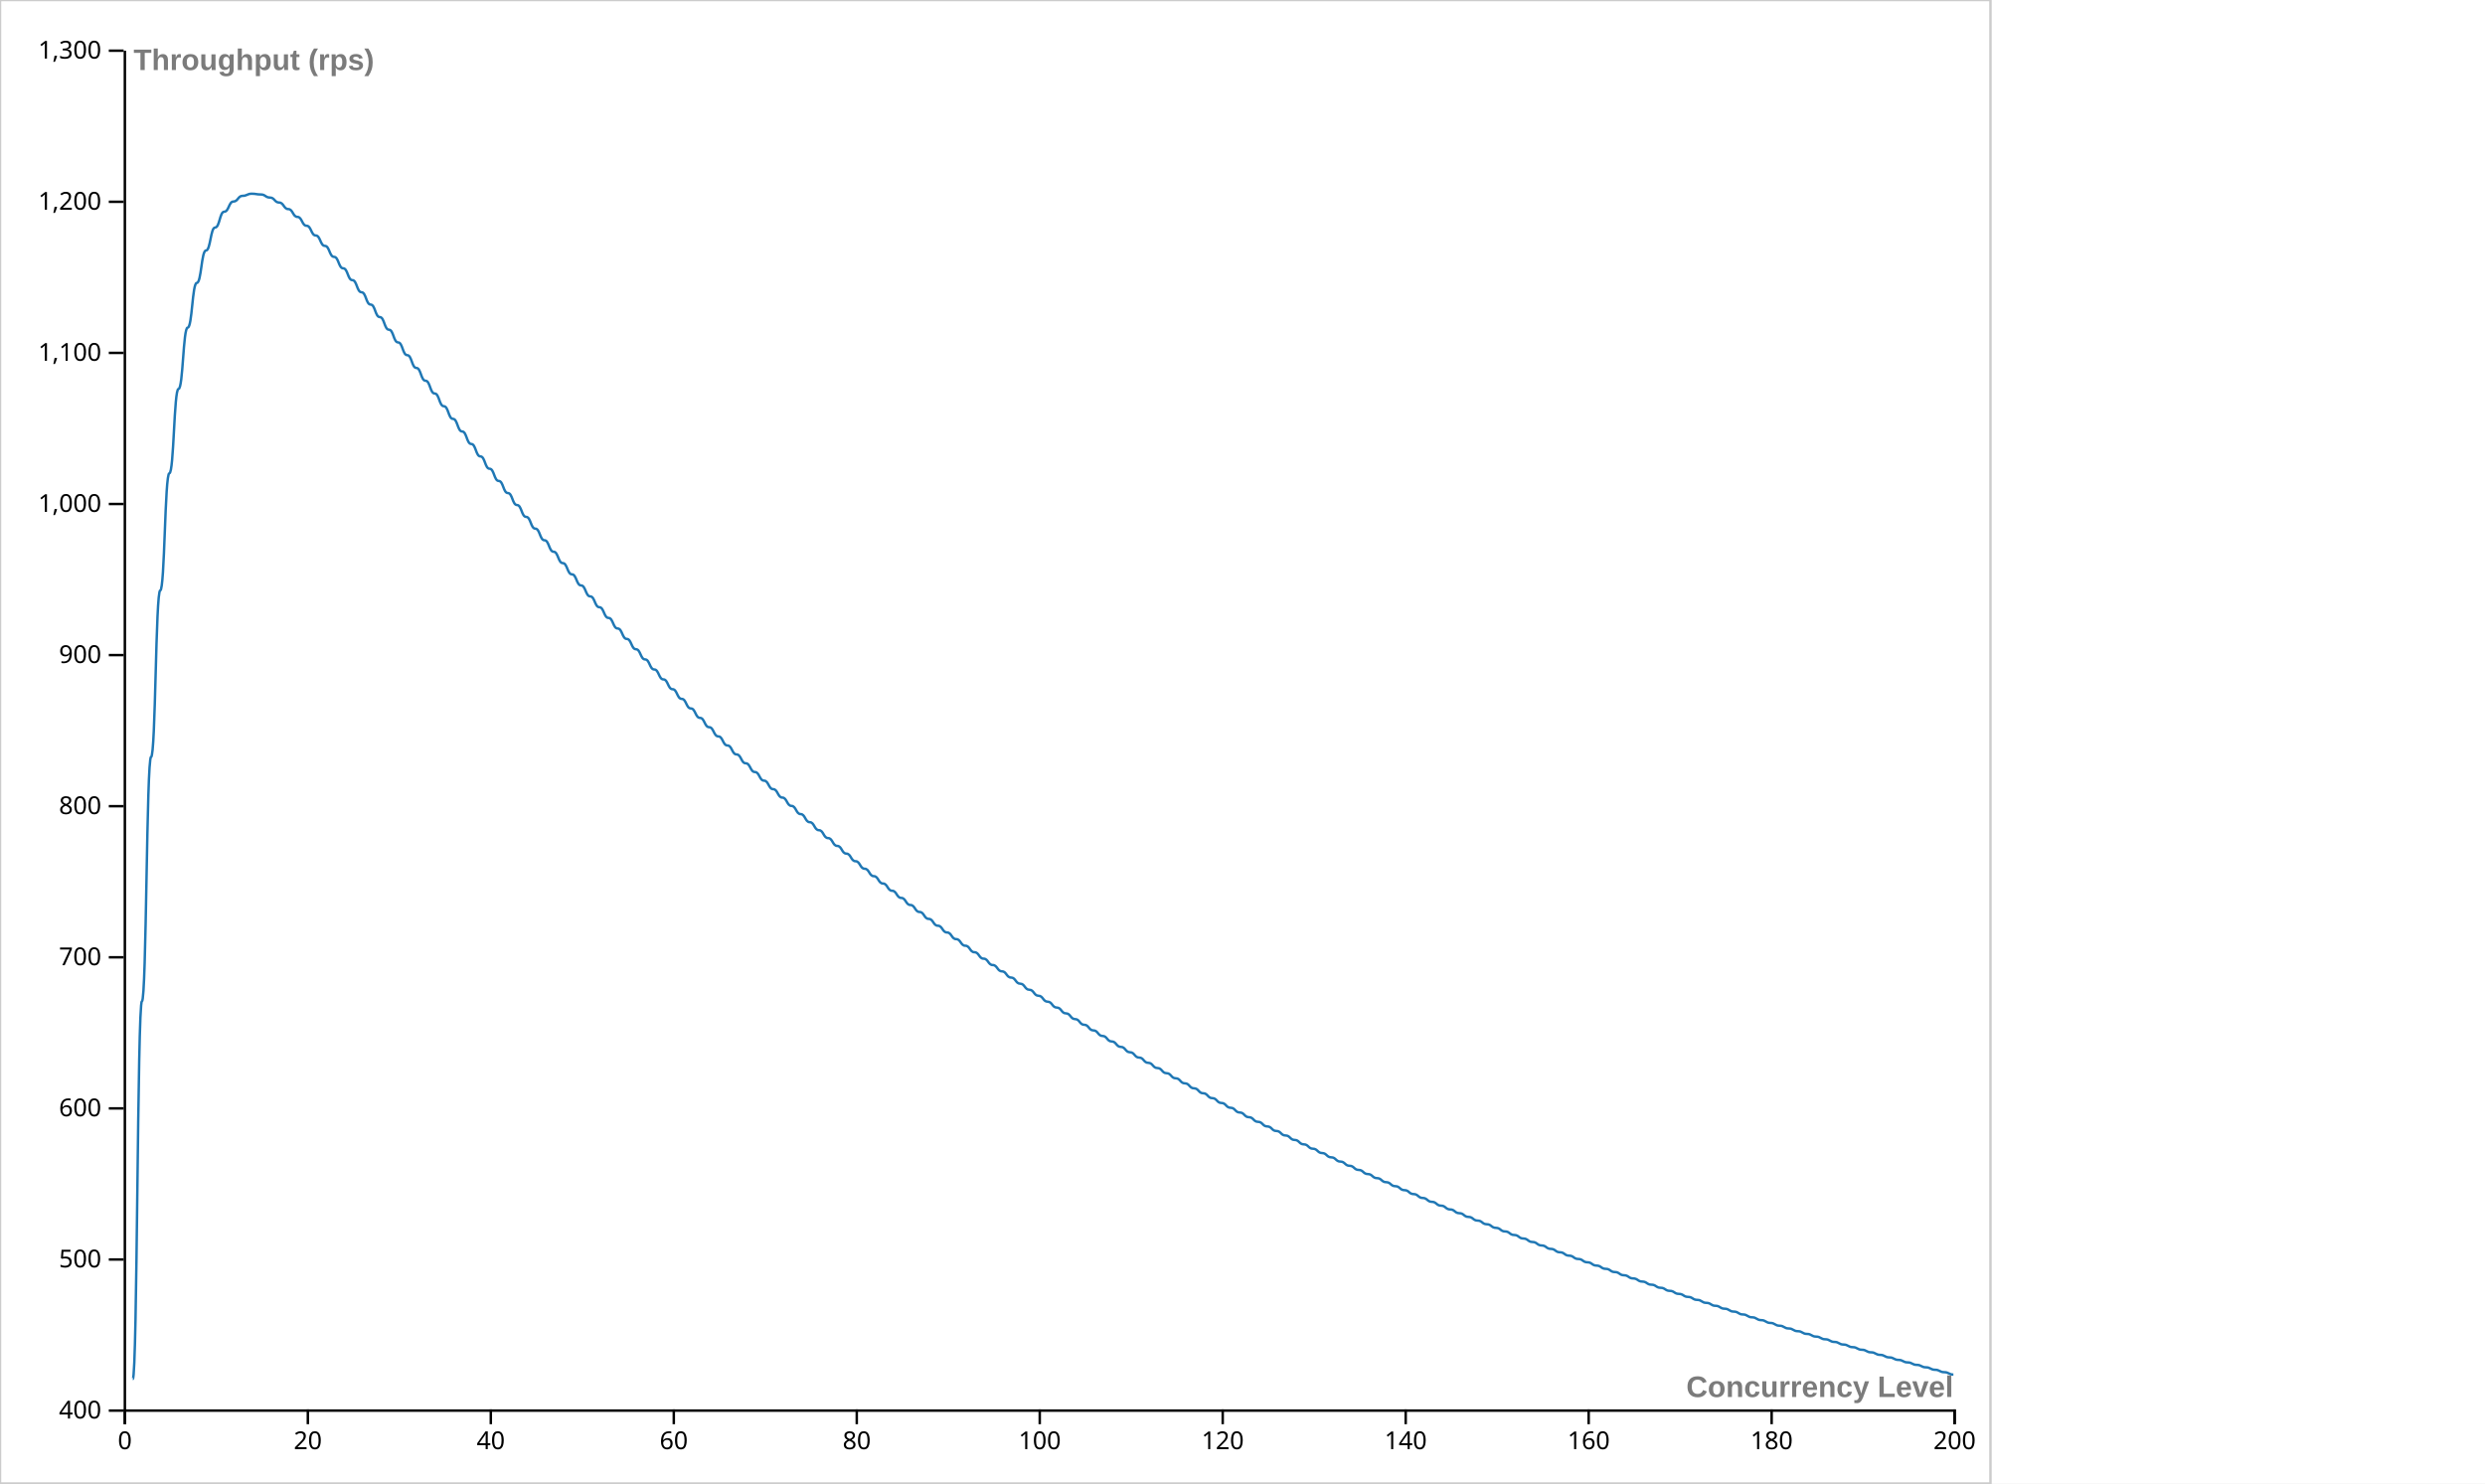
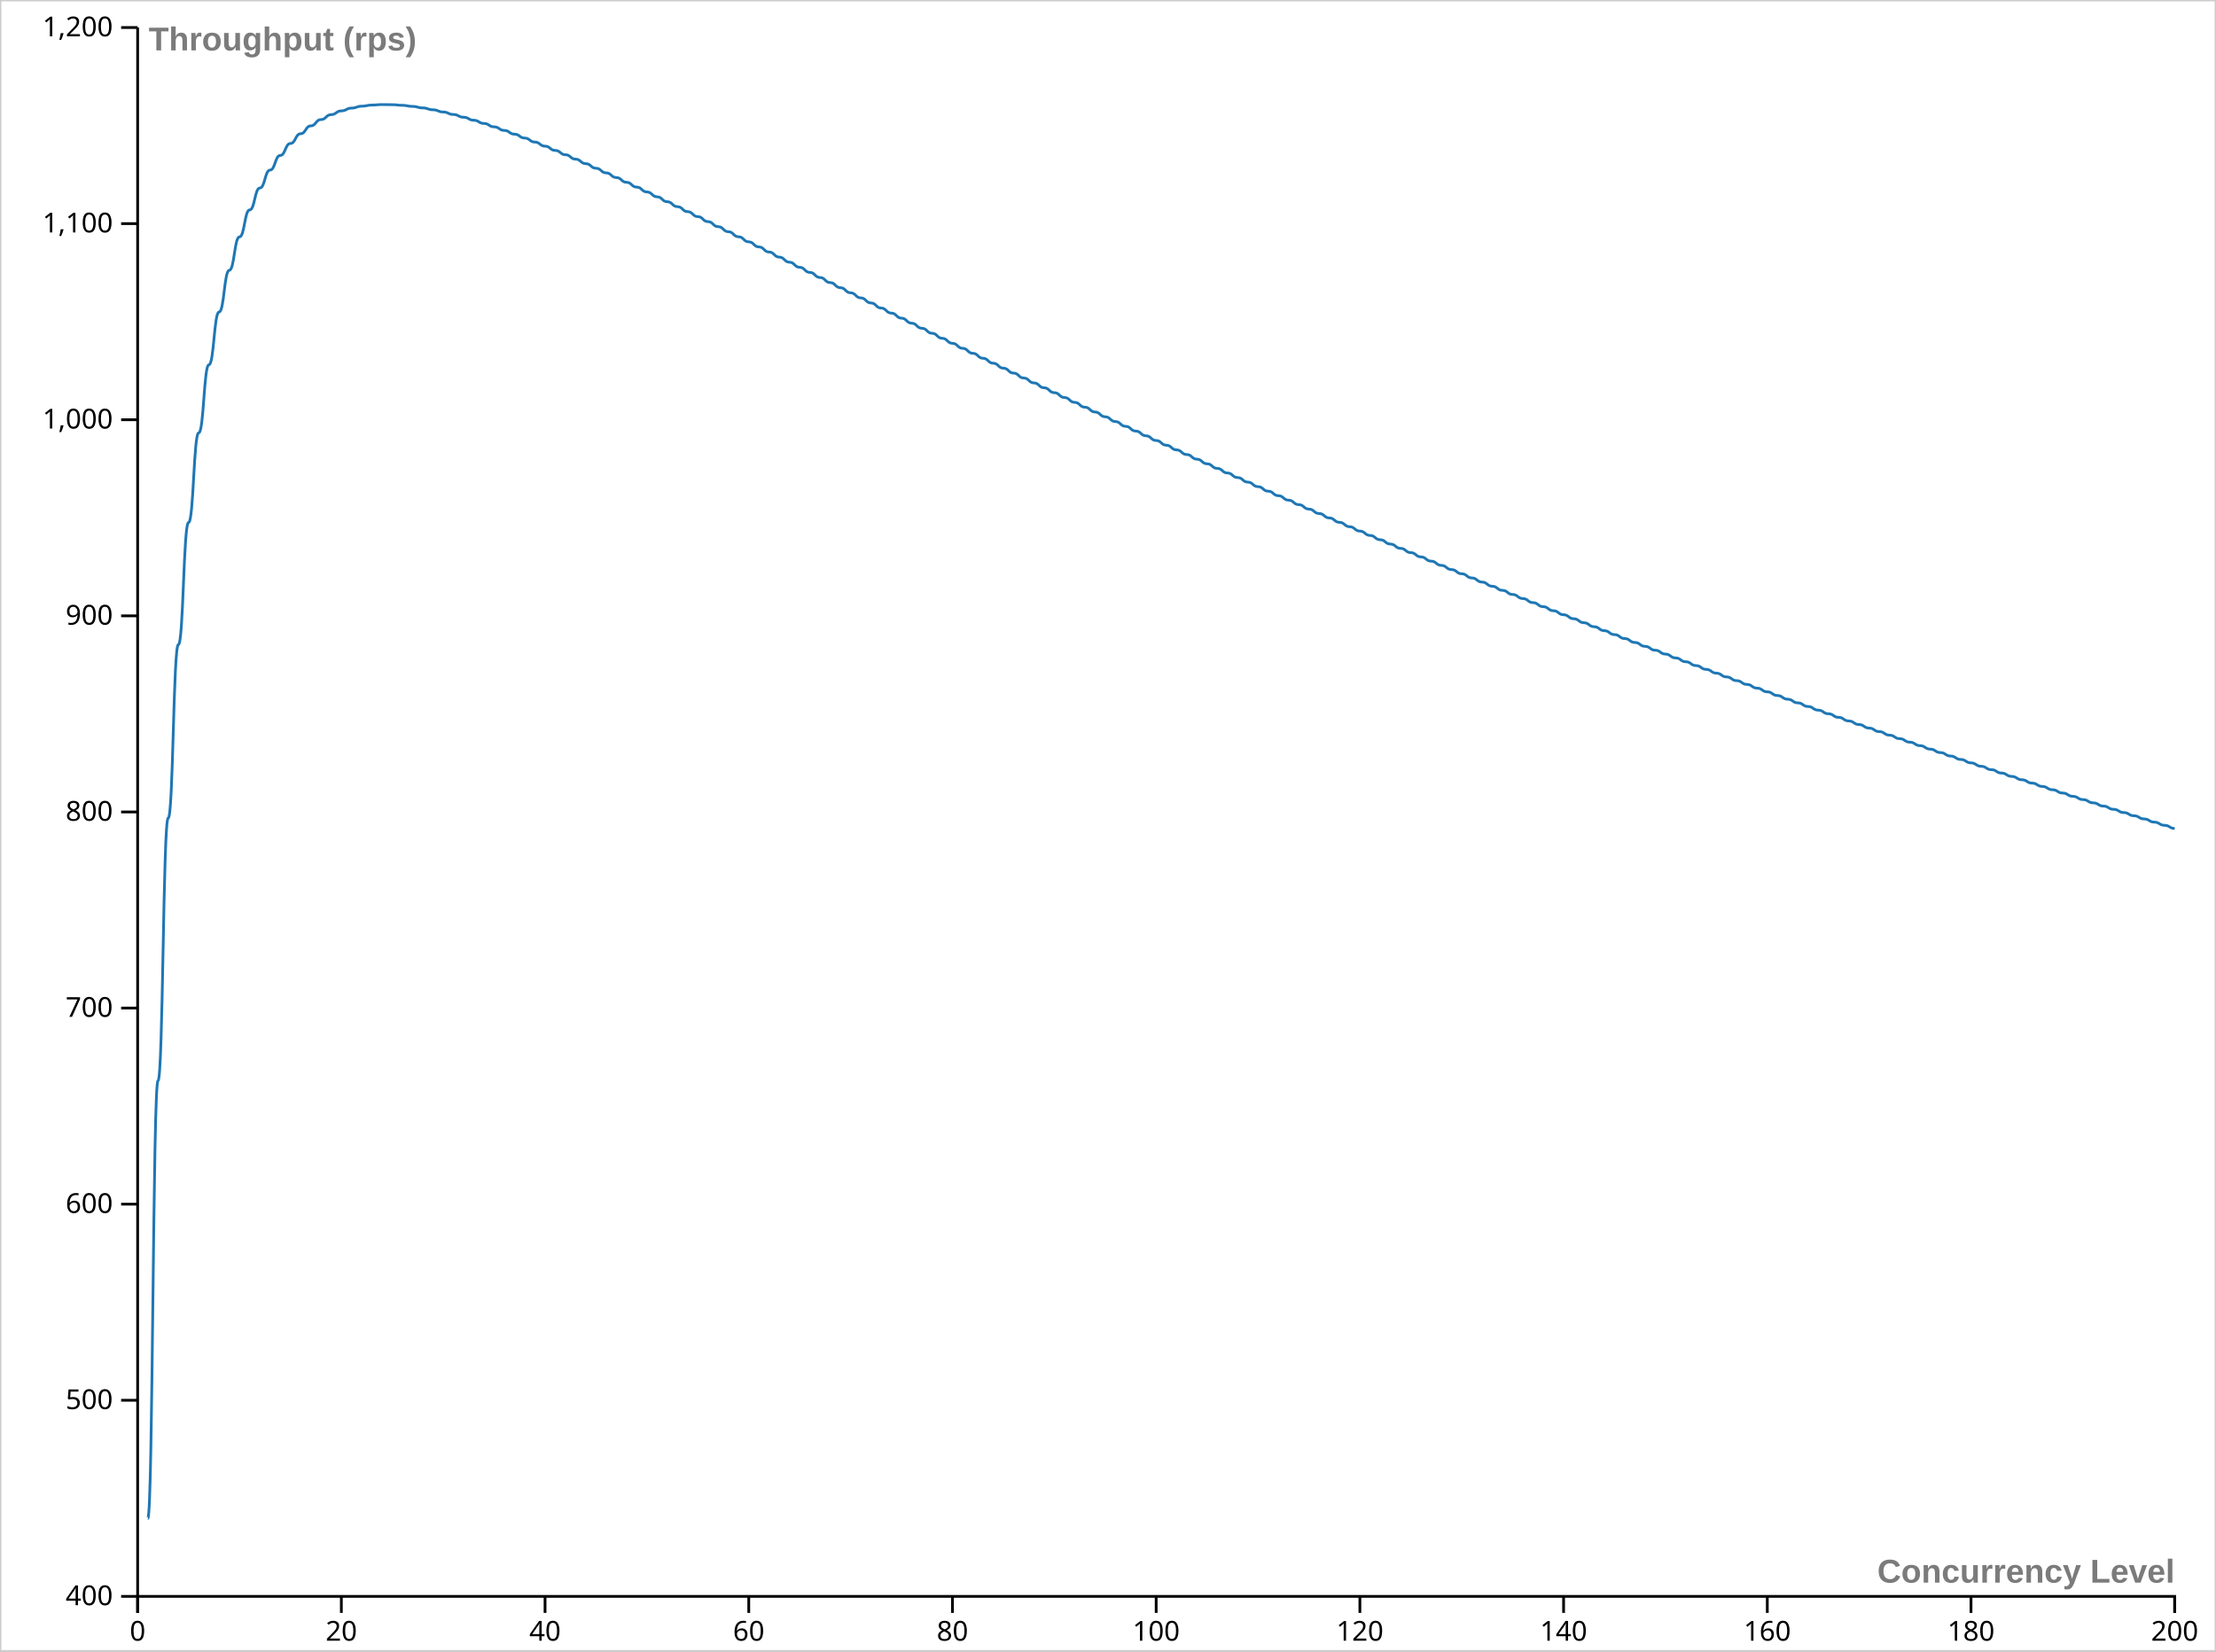
- <svg xmlns="http://www.w3.org/2000/svg" width="1005" height="600">
-   <rect width="1005" height="600" x="0" y="0" fill="#FFFFFF" id="backgorund" />
+ <svg xmlns="http://www.w3.org/2000/svg" width="805" height="600">
+   <rect width="805" height="600" x="0" y="0" fill="#FFFFFF" id="backgorund" />
  <g id="viz">
    <clipPath id="serieClipPath">
-       <rect x="-50" y="-20" width="805" height="600" />
+       <rect x="-50" y="-10" width="805" height="600" />
    </clipPath>
    <g transform="translate(0,0)">
-       <g transform="translate(50,20)" clip-path="url(#serieClipPath)">
+       <g transform="translate(50,10)" clip-path="url(#serieClipPath)">
        <g id="axis">
-           <g transform="translate(0,550)" fill="none" font-size="10" font-family="sans-serif" text-anchor="middle">
-             <path class="domain" stroke="currentColor" d="M0.5,6V0.5H740.5V6" />
-             <g class="tick" opacity="1" transform="translate(0.5,0)">
+           <g transform="translate(0,570)" fill="none" font-size="10" font-family="sans-serif" text-anchor="middle">
+             <path class="domain" stroke="currentColor" d="M0,6V0H740V6" />
+             <g class="tick" opacity="1" transform="translate(0,0)">
              <line stroke="currentColor" y2="6" />
              <text fill="currentColor" y="9" dy="0.71em">0</text>
            </g>
-             <g class="tick" opacity="1" transform="translate(74.5,0)">
+             <g class="tick" opacity="1" transform="translate(74,0)">
              <line stroke="currentColor" y2="6" />
              <text fill="currentColor" y="9" dy="0.71em">20</text>
            </g>
-             <g class="tick" opacity="1" transform="translate(148.5,0)">
+             <g class="tick" opacity="1" transform="translate(148,0)">
              <line stroke="currentColor" y2="6" />
              <text fill="currentColor" y="9" dy="0.71em">40</text>
            </g>
-             <g class="tick" opacity="1" transform="translate(222.5,0)">
+             <g class="tick" opacity="1" transform="translate(222,0)">
              <line stroke="currentColor" y2="6" />
              <text fill="currentColor" y="9" dy="0.71em">60</text>
            </g>
-             <g class="tick" opacity="1" transform="translate(296.5,0)">
+             <g class="tick" opacity="1" transform="translate(296,0)">
              <line stroke="currentColor" y2="6" />
              <text fill="currentColor" y="9" dy="0.71em">80</text>
            </g>
-             <g class="tick" opacity="1" transform="translate(370.5,0)">
+             <g class="tick" opacity="1" transform="translate(370,0)">
              <line stroke="currentColor" y2="6" />
              <text fill="currentColor" y="9" dy="0.71em">100</text>
            </g>
-             <g class="tick" opacity="1" transform="translate(444.5,0)">
+             <g class="tick" opacity="1" transform="translate(444,0)">
              <line stroke="currentColor" y2="6" />
              <text fill="currentColor" y="9" dy="0.71em">120</text>
            </g>
-             <g class="tick" opacity="1" transform="translate(518.5,0)">
+             <g class="tick" opacity="1" transform="translate(518,0)">
              <line stroke="currentColor" y2="6" />
              <text fill="currentColor" y="9" dy="0.71em">140</text>
            </g>
-             <g class="tick" opacity="1" transform="translate(592.5,0)">
+             <g class="tick" opacity="1" transform="translate(592,0)">
              <line stroke="currentColor" y2="6" />
              <text fill="currentColor" y="9" dy="0.71em">160</text>
            </g>
-             <g class="tick" opacity="1" transform="translate(666.5,0)">
+             <g class="tick" opacity="1" transform="translate(666,0)">
              <line stroke="currentColor" y2="6" />
              <text fill="currentColor" y="9" dy="0.71em">180</text>
            </g>
-             <g class="tick" opacity="1" transform="translate(740.5,0)">
+             <g class="tick" opacity="1" transform="translate(740,0)">
              <line stroke="currentColor" y2="6" />
              <text fill="currentColor" y="9" dy="0.71em">200</text>
            </g>
            <text x="740" dy="-5" text-anchor="end" style="font-family: Arial, sans-serif; font-size: 12px; fill: rgb(123, 123, 123); font-weight: bold;">Concurrency Level</text>
          </g>
          <g transform="translate(0,0)" fill="none" font-size="10" font-family="sans-serif" text-anchor="end">
-             <path class="domain" stroke="currentColor" d="M0.5,550.5V0.5" />
-             <g class="tick" opacity="1" transform="translate(0,550.5)">
+             <path class="domain" stroke="currentColor" d="M0,570V0" />
+             <g class="tick" opacity="1" transform="translate(0,570)">
              <line stroke="currentColor" x2="-6" />
              <text fill="currentColor" x="-9" dy="0.32em">400</text>
            </g>
-             <g class="tick" opacity="1" transform="translate(0,489.3889)">
+             <g class="tick" opacity="1" transform="translate(0,498.75)">
              <line stroke="currentColor" x2="-6" />
              <text fill="currentColor" x="-9" dy="0.32em">500</text>
            </g>
-             <g class="tick" opacity="1" transform="translate(0,428.2778)">
+             <g class="tick" opacity="1" transform="translate(0,427.5)">
              <line stroke="currentColor" x2="-6" />
              <text fill="currentColor" x="-9" dy="0.32em">600</text>
            </g>
-             <g class="tick" opacity="1" transform="translate(0,367.1667)">
+             <g class="tick" opacity="1" transform="translate(0,356.25)">
              <line stroke="currentColor" x2="-6" />
              <text fill="currentColor" x="-9" dy="0.32em">700</text>
            </g>
-             <g class="tick" opacity="1" transform="translate(0,306.0556)">
+             <g class="tick" opacity="1" transform="translate(0,285)">
              <line stroke="currentColor" x2="-6" />
              <text fill="currentColor" x="-9" dy="0.32em">800</text>
            </g>
-             <g class="tick" opacity="1" transform="translate(0,244.9444)">
+             <g class="tick" opacity="1" transform="translate(0,213.75)">
              <line stroke="currentColor" x2="-6" />
              <text fill="currentColor" x="-9" dy="0.32em">900</text>
            </g>
-             <g class="tick" opacity="1" transform="translate(0,183.8333)">
+             <g class="tick" opacity="1" transform="translate(0,142.5)">
              <line stroke="currentColor" x2="-6" />
              <text fill="currentColor" x="-9" dy="0.32em">1,000</text>
            </g>
-             <g class="tick" opacity="1" transform="translate(0,122.7222)">
+             <g class="tick" opacity="1" transform="translate(0,71.25)">
              <line stroke="currentColor" x2="-6" />
              <text fill="currentColor" x="-9" dy="0.32em">1,100</text>
            </g>
-             <g class="tick" opacity="1" transform="translate(0,61.61111)">
+             <g class="tick" opacity="1" transform="translate(0,0)">
              <line stroke="currentColor" x2="-6" />
              <text fill="currentColor" x="-9" dy="0.32em">1,200</text>
-             </g>
-             <g class="tick" opacity="1" transform="translate(0,0.5)">
-               <line stroke="currentColor" x2="-6" />
-               <text fill="currentColor" x="-9" dy="0.32em">1,300</text>
            </g>
            <text x="4" text-anchor="start" dominant-baseline="hanging" style="font-family: Arial, sans-serif; font-size: 12px; fill: rgb(123, 123, 123); font-weight: bold;">Throughput (rps)</text>
          </g>
        </g>
        <g id="viz">
          <g>
-             <path d="M3.7,537.712C5.55,537.712,5.55,384.944,7.4,384.944C9.25,384.944,9.25,286.141,11.1,286.141C12.95,286.141,12.95,218.826,14.8,218.826C16.65,218.826,16.65,171.406,18.5,171.406C20.35,171.406,20.35,137.3,22.2,137.3C24.05,137.3,24.05,112.498,25.9,112.498C27.75,112.498,27.75,94.417,29.6,94.417C31.45,94.417,31.45,81.325,33.3,81.325C35.15,81.325,35.15,72.014,37,72.014C38.85,72.014,38.85,65.621,40.7,65.621C42.55,65.621,42.55,61.51,44.4,61.51C46.25,61.51,46.25,59.207,48.1,59.207C49.95,59.207,49.95,58.349,51.8,58.349C53.65,58.349,53.65,58.654,55.5,58.654C57.35,58.654,57.35,59.904,59.2,59.904C61.05,59.904,61.05,61.922,62.9,61.922C64.75,61.922,64.75,64.568,66.6,64.568C68.45,64.568,68.45,67.729,70.3,67.729C72.15,67.729,72.15,71.311,74,71.311C75.85,71.311,75.85,75.24,77.7,75.24C79.55,75.24,79.55,79.45,81.4,79.45C83.25,79.45,83.25,83.891,85.1,83.891C86.95,83.891,86.95,88.518,88.8,88.518C90.65,88.518,90.65,93.294,92.5,93.294C94.35,93.294,94.35,98.189,96.2,98.189C98.05,98.189,98.05,103.175,99.9,103.175C101.75,103.175,101.75,108.232,103.6,108.232C105.45,108.232,105.45,113.339,107.3,113.339C109.15,113.339,109.15,118.481,111,118.481C112.85,118.481,112.85,123.643,114.7,123.643C116.55,123.643,116.55,128.815,118.4,128.815C120.25,128.815,120.25,133.986,122.1,133.986C123.95,133.986,123.95,139.147,125.8,139.147C127.65,139.147,127.65,144.292,129.5,144.292C131.35,144.292,131.35,149.413,133.2,149.413C135.05,149.413,135.05,154.506,136.9,154.506C138.75,154.506,138.75,159.566,140.6,159.566C142.45,159.566,142.45,164.589,144.3,164.589C146.15,164.589,146.15,169.572,148,169.572C149.85,169.572,149.85,174.512,151.7,174.512C153.55,174.512,153.55,179.407,155.4,179.407C157.25,179.407,157.25,184.254,159.1,184.254C160.95,184.254,160.95,189.053,162.8,189.053C164.65,189.053,164.65,193.802,166.5,193.802C168.35,193.802,168.35,198.499,170.2,198.499C172.05,198.499,172.05,203.145,173.9,203.145C175.75,203.145,175.75,207.739,177.6,207.739C179.45,207.739,179.45,212.279,181.3,212.279C183.15,212.279,183.15,216.767,185,216.767C186.85,216.767,186.85,221.201,188.7,221.201C190.55,221.201,190.55,225.583,192.4,225.583C194.25,225.583,194.25,229.91,196.1,229.91C197.95,229.91,197.95,234.185,199.8,234.185C201.65,234.185,201.65,238.408,203.5,238.408C205.35,238.408,205.35,242.578,207.2,242.578C209.05,242.578,209.05,246.695,210.9,246.695C212.75,246.695,212.75,250.762,214.6,250.762C216.45,250.762,216.45,254.777,218.3,254.777C220.15,254.777,220.15,258.741,222,258.741C223.85,258.741,223.85,262.655,225.7,262.655C227.55,262.655,227.55,266.52,229.4,266.52C231.25,266.52,231.25,270.336,233.1,270.336C234.95,270.336,234.95,274.103,236.8,274.103C238.65,274.103,238.65,277.822,240.5,277.822C242.35,277.822,242.35,281.495,244.2,281.495C246.05,281.495,246.05,285.12,247.9,285.12C249.75,285.12,249.75,288.7,251.6,288.7C253.45,288.7,253.45,292.235,255.3,292.235C257.15,292.235,257.15,295.725,259,295.725C260.85,295.725,260.85,299.171,262.7,299.171C264.55,299.171,264.55,302.574,266.4,302.574C268.25,302.574,268.25,305.934,270.1,305.934C271.95,305.934,271.95,309.252,273.8,309.252C275.65,309.252,275.65,312.528,277.5,312.528C279.35,312.528,279.35,315.764,281.2,315.764C283.05,315.764,283.05,318.96,284.9,318.96C286.75,318.96,286.75,322.116,288.6,322.116C290.45,322.116,290.45,325.233,292.3,325.233C294.15,325.233,294.15,328.312,296,328.312C297.85,328.312,297.85,331.353,299.7,331.353C301.55,331.353,301.55,334.357,303.4,334.357C305.25,334.357,305.25,337.325,307.1,337.325C308.95,337.325,308.95,340.257,310.8,340.257C312.65,340.257,312.65,343.153,314.5,343.153C316.35,343.153,316.35,346.015,318.2,346.015C320.05,346.015,320.05,348.842,321.9,348.842C323.75,348.842,323.75,351.636,325.6,351.636C327.45,351.636,327.45,354.396,329.3,354.396C331.15,354.396,331.15,357.124,333,357.124C334.85,357.124,334.85,359.82,336.7,359.82C338.55,359.82,338.55,362.485,340.4,362.485C342.25,362.485,342.25,365.118,344.1,365.118C345.95,365.118,345.95,367.72,347.8,367.72C349.65,367.72,349.65,370.293,351.5,370.293C353.35,370.293,353.35,372.836,355.2,372.836C357.05,372.836,357.05,375.35,358.9,375.35C360.75,375.35,360.75,377.835,362.6,377.835C364.45,377.835,364.45,380.292,366.3,380.292C368.15,380.292,368.15,382.721,370,382.721C371.85,382.721,371.85,385.122,373.7,385.122C375.55,385.122,375.55,387.497,377.4,387.497C379.25,387.497,379.25,389.846,381.1,389.846C382.95,389.846,382.95,392.168,384.8,392.168C386.65,392.168,386.65,394.464,388.5,394.464C390.35,394.464,390.35,396.736,392.2,396.736C394.05,396.736,394.05,398.982,395.9,398.982C397.75,398.982,397.75,401.204,399.6,401.204C401.45,401.204,401.45,403.402,403.3,403.402C405.15,403.402,405.15,405.576,407,405.576C408.85,405.576,408.85,407.727,410.7,407.727C412.55,407.727,412.55,409.854,414.4,409.854C416.25,409.854,416.25,411.959,418.1,411.959C419.95,411.959,419.95,414.042,421.8,414.042C423.65,414.042,423.65,416.103,425.5,416.103C427.35,416.103,427.35,418.142,429.2,418.142C431.05,418.142,431.05,420.159,432.9,420.159C434.75,420.159,434.75,422.156,436.6,422.156C438.45,422.156,438.45,424.132,440.3,424.132C442.15,424.132,442.15,426.088,444,426.088C445.85,426.088,445.85,428.023,447.7,428.023C449.55,428.023,449.55,429.939,451.4,429.939C453.25,429.939,453.25,431.835,455.1,431.835C456.95,431.835,456.95,433.712,458.8,433.712C460.65,433.712,460.65,435.57,462.5,435.57C464.35,435.57,464.35,437.409,466.2,437.409C468.05,437.409,468.05,439.23,469.9,439.23C471.75,439.23,471.75,441.033,473.6,441.033C475.45,441.033,475.45,442.818,477.3,442.818C479.15,442.818,479.15,444.586,481,444.586C482.85,444.586,482.85,446.336,484.7,446.336C486.55,446.336,486.55,448.069,488.4,448.069C490.25,448.069,490.25,449.785,492.1,449.785C493.95,449.785,493.95,451.484,495.8,451.484C497.65,451.484,497.65,453.167,499.5,453.167C501.35,453.167,501.35,454.834,503.2,454.834C505.05,454.834,505.05,456.485,506.9,456.485C508.75,456.485,508.75,458.12,510.6,458.12C512.45,458.12,512.45,459.74,514.3,459.74C516.15,459.74,516.15,461.345,518,461.345C519.85,461.345,519.85,462.934,521.7,462.934C523.55,462.934,523.55,464.508,525.4,464.508C527.25,464.508,527.25,466.068,529.1,466.068C530.95,466.068,530.95,467.614,532.8,467.614C534.65,467.614,534.65,469.145,536.5,469.145C538.35,469.145,538.35,470.662,540.2,470.662C542.05,470.662,542.05,472.165,543.9,472.165C545.75,472.165,545.75,473.655,547.6,473.655C549.45,473.655,549.45,475.13,551.3,475.13C553.15,475.13,553.15,476.593,555,476.593C556.85,476.593,556.85,478.042,558.7,478.042C560.55,478.042,560.55,479.479,562.4,479.479C564.25,479.479,564.25,480.903,566.1,480.903C567.95,480.903,567.95,482.313,569.8,482.313C571.65,482.313,571.65,483.712,573.5,483.712C575.35,483.712,575.35,485.098,577.2,485.098C579.05,485.098,579.05,486.472,580.9,486.472C582.75,486.472,582.75,487.834,584.6,487.834C586.45,487.834,586.45,489.184,588.3,489.184C590.15,489.184,590.15,490.523,592,490.523C593.85,490.523,593.85,491.85,595.7,491.85C597.55,491.85,597.55,493.165,599.4,493.165C601.25,493.165,601.25,494.469,603.1,494.469C604.95,494.469,604.95,495.762,606.8,495.762C608.65,495.762,608.65,497.044,610.5,497.044C612.35,497.044,612.35,498.316,614.2,498.316C616.05,498.316,616.05,499.576,617.9,499.576C619.75,499.576,619.75,500.826,621.6,500.826C623.45,500.826,623.45,502.066,625.3,502.066C627.15,502.066,627.15,503.295,629,503.295C630.85,503.295,630.85,504.514,632.7,504.514C634.55,504.514,634.55,505.723,636.4,505.723C638.25,505.723,638.25,506.922,640.1,506.922C641.95,506.922,641.95,508.111,643.8,508.111C645.65,508.111,645.65,509.29,647.5,509.29C649.35,509.29,649.35,510.46,651.2,510.46C653.05,510.46,653.05,511.621,654.9,511.621C656.75,511.621,656.75,512.772,658.6,512.772C660.45,512.772,660.45,513.914,662.3,513.914C664.15,513.914,664.15,515.046,666,515.046C667.85,515.046,667.85,516.17,669.7,516.17C671.55,516.17,671.55,517.284,673.4,517.284C675.25,517.284,675.25,518.39,677.1,518.39C678.95,518.39,678.95,519.488,680.8,519.488C682.65,519.488,682.65,520.576,684.5,520.576C686.35,520.576,686.35,521.656,688.2,521.656C690.05,521.656,690.05,522.728,691.9,522.728C693.75,522.728,693.75,523.791,695.6,523.791C697.45,523.791,697.45,524.846,699.3,524.846C701.15,524.846,701.15,525.893,703,525.893C704.85,525.893,704.85,526.932,706.7,526.932C708.55,526.932,708.55,527.963,710.4,527.963C712.25,527.963,712.25,528.986,714.1,528.986C715.95,528.986,715.95,530.001,717.8,530.001C719.65,530.001,719.65,531.009,721.5,531.009C723.35,531.009,723.35,532.009,725.2,532.009C727.05,532.009,727.05,533.001,728.9,533.001C730.75,533.001,730.75,533.987,732.6,533.987C734.45,533.987,734.45,534.964,736.3,534.964C738.15,534.964,738.15,535.935,740,535.935" stroke="#1f77b4" fill="none" />
-             <text font-family="sans-serif" font-size="10" class="labels" x="51.8" y="58.349" dx="0" dy="-4" text-anchor="middle" />
+             <path d="M3.7,541.649C5.55,541.649,5.55,382.627,7.4,382.627C9.25,382.627,9.25,287.236,11.1,287.236C12.95,287.236,12.95,224.199,14.8,224.199C16.65,224.199,16.65,179.844,18.5,179.844C20.35,179.844,20.35,147.249,22.2,147.249C24.05,147.249,24.05,122.532,25.9,122.532C27.75,122.532,27.75,103.346,29.6,103.346C31.45,103.346,31.45,88.193,33.3,88.193C35.15,88.193,35.15,76.067,37,76.067C38.85,76.067,38.85,66.269,40.7,66.269C42.55,66.269,42.55,58.301,44.4,58.301C46.25,58.301,46.25,51.795,48.1,51.795C49.95,51.795,49.95,46.474,51.8,46.474C53.65,46.474,53.65,42.128,55.5,42.128C57.35,42.128,57.35,38.59,59.2,38.59C61.05,38.59,61.05,35.732,62.9,35.732C64.75,35.732,64.75,33.448,66.6,33.448C68.45,33.448,68.45,31.655,70.3,31.655C72.15,31.655,72.15,30.283,74,30.283C75.85,30.283,75.85,29.275,77.7,29.275C79.55,29.275,79.55,28.583,81.4,28.583C83.25,28.583,83.25,28.168,85.1,28.168C86.95,28.168,86.95,27.995,88.8,27.995C90.65,27.995,90.65,28.036,92.5,28.036C94.35,28.036,94.35,28.265,96.2,28.265C98.05,28.265,98.05,28.663,99.9,28.663C101.75,28.663,101.75,29.21,103.6,29.21C105.45,29.21,105.45,29.889,107.3,29.889C109.15,29.889,109.15,30.688,111,30.688C112.85,30.688,112.85,31.594,114.7,31.594C116.55,31.594,116.55,32.596,118.4,32.596C120.25,32.596,120.25,33.685,122.1,33.685C123.95,33.685,123.95,34.851,125.8,34.851C127.65,34.851,127.65,36.087,129.5,36.087C131.35,36.087,131.35,37.388,133.2,37.388C135.05,37.388,135.05,38.745,136.9,38.745C138.75,38.745,138.75,40.155,140.6,40.155C142.45,40.155,142.45,41.612,144.3,41.612C146.15,41.612,146.15,43.111,148,43.111C149.85,43.111,149.85,44.65,151.7,44.65C153.55,44.65,153.55,46.223,155.4,46.223C157.25,46.223,157.25,47.829,159.1,47.829C160.95,47.829,160.95,49.463,162.8,49.463C164.65,49.463,164.65,51.123,166.5,51.123C168.35,51.123,168.35,52.807,170.2,52.807C172.05,52.807,172.05,54.513,173.9,54.513C175.75,54.513,175.75,56.237,177.6,56.237C179.45,56.237,179.45,57.979,181.3,57.979C183.15,57.979,183.15,59.737,185,59.737C186.85,59.737,186.85,61.508,188.7,61.508C190.55,61.508,190.55,63.293,192.4,63.293C194.25,63.293,194.25,65.088,196.1,65.088C197.95,65.088,197.95,66.893,199.8,66.893C201.65,66.893,201.65,68.707,203.5,68.707C205.35,68.707,205.35,70.528,207.2,70.528C209.05,70.528,209.05,72.356,210.9,72.356C212.75,72.356,212.75,74.19,214.6,74.19C216.45,74.19,216.45,76.029,218.3,76.029C220.15,76.029,220.15,77.871,222,77.871C223.85,77.871,223.85,79.717,225.7,79.717C227.55,79.717,227.55,81.566,229.4,81.566C231.25,81.566,231.25,83.416,233.1,83.416C234.95,83.416,234.95,85.268,236.8,85.268C238.65,85.268,238.65,87.121,240.5,87.121C242.35,87.121,242.35,88.974,244.2,88.974C246.05,88.974,246.05,90.827,247.9,90.827C249.75,90.827,249.75,92.679,251.6,92.679C253.45,92.679,253.45,94.531,255.3,94.531C257.15,94.531,257.15,96.381,259,96.381C260.85,96.381,260.85,98.229,262.7,98.229C264.55,98.229,264.55,100.075,266.4,100.075C268.25,100.075,268.25,101.918,270.1,101.918C271.95,101.918,271.95,103.759,273.8,103.759C275.65,103.759,275.65,105.597,277.5,105.597C279.35,105.597,279.35,107.431,281.2,107.431C283.05,107.431,283.05,109.262,284.9,109.262C286.75,109.262,286.75,111.09,288.6,111.09C290.45,111.09,290.45,112.913,292.3,112.913C294.15,112.913,294.15,114.733,296,114.733C297.85,114.733,297.85,116.548,299.7,116.548C301.55,116.548,301.55,118.358,303.4,118.358C305.25,118.358,305.25,120.164,307.1,120.164C308.95,120.164,308.95,121.965,310.8,121.965C312.65,121.965,312.65,123.761,314.5,123.761C316.35,123.761,316.35,125.552,318.2,125.552C320.05,125.552,320.05,127.338,321.9,127.338C323.75,127.338,323.75,129.119,325.6,129.119C327.45,129.119,327.45,130.894,329.3,130.894C331.15,130.894,331.15,132.664,333,132.664C334.85,132.664,334.85,134.429,336.7,134.429C338.55,134.429,338.55,136.187,340.4,136.187C342.25,136.187,342.25,137.94,344.1,137.94C345.95,137.94,345.95,139.687,347.8,139.687C349.65,139.687,349.65,141.429,351.5,141.429C353.35,141.429,353.35,143.164,355.2,143.164C357.05,143.164,357.05,144.894,358.9,144.894C360.75,144.894,360.75,146.617,362.6,146.617C364.45,146.617,364.45,148.334,366.3,148.334C368.15,148.334,368.15,150.046,370,150.046C371.85,150.046,371.85,151.751,373.7,151.751C375.55,151.751,375.55,153.45,377.4,153.45C379.25,153.45,379.25,155.142,381.1,155.142C382.95,155.142,382.95,156.829,384.8,156.829C386.65,156.829,386.65,158.509,388.5,158.509C390.35,158.509,390.35,160.183,392.2,160.183C394.05,160.183,394.05,161.851,395.9,161.851C397.75,161.851,397.75,163.512,399.6,163.512C401.45,163.512,401.45,165.168,403.3,165.168C405.15,165.168,405.15,166.816,407,166.816C408.85,166.816,408.85,168.459,410.7,168.459C412.55,168.459,412.55,170.095,414.4,170.095C416.25,170.095,416.25,171.725,418.1,171.725C419.95,171.725,419.95,173.348,421.8,173.348C423.65,173.348,423.65,174.965,425.5,174.965C427.35,174.965,427.35,176.576,429.2,176.576C431.05,176.576,431.05,178.18,432.9,178.18C434.75,178.18,434.75,179.778,436.6,179.778C438.45,179.778,438.45,181.37,440.3,181.37C442.15,181.37,442.15,182.955,444,182.955C445.85,182.955,445.85,184.534,447.7,184.534C449.55,184.534,449.55,186.107,451.4,186.107C453.25,186.107,453.25,187.674,455.1,187.674C456.95,187.674,456.95,189.234,458.8,189.234C460.65,189.234,460.65,190.788,462.5,190.788C464.35,190.788,464.35,192.335,466.2,192.335C468.05,192.335,468.05,193.876,469.9,193.876C471.75,193.876,471.75,195.412,473.6,195.412C475.45,195.412,475.45,196.94,477.3,196.94C479.15,196.94,479.15,198.463,481,198.463C482.85,198.463,482.85,199.98,484.7,199.98C486.55,199.98,486.55,201.49,488.4,201.49C490.25,201.49,490.25,202.994,492.1,202.994C493.95,202.994,493.95,204.492,495.8,204.492C497.65,204.492,497.65,205.984,499.5,205.984C501.35,205.984,501.35,207.47,503.2,207.47C505.05,207.47,505.05,208.949,506.9,208.949C508.75,208.949,508.75,210.423,510.6,210.423C512.45,210.423,512.45,211.891,514.3,211.891C516.15,211.891,516.15,213.352,518,213.352C519.85,213.352,519.85,214.808,521.7,214.808C523.55,214.808,523.55,216.258,525.4,216.258C527.25,216.258,527.25,217.702,529.1,217.702C530.95,217.702,530.95,219.139,532.8,219.139C534.65,219.139,534.65,220.571,536.5,220.571C538.35,220.571,538.35,221.998,540.2,221.998C542.05,221.998,542.05,223.418,543.9,223.418C545.75,223.418,545.75,224.832,547.6,224.832C549.45,224.832,549.45,226.241,551.3,226.241C553.15,226.241,553.15,227.644,555,227.644C556.85,227.644,556.85,229.041,558.7,229.041C560.55,229.041,560.55,230.432,562.4,230.432C564.25,230.432,564.25,231.818,566.1,231.818C567.95,231.818,567.95,233.198,569.8,233.198C571.65,233.198,571.65,234.572,573.5,234.572C575.35,234.572,575.35,235.941,577.2,235.941C579.05,235.941,579.05,237.304,580.9,237.304C582.75,237.304,582.75,238.662,584.6,238.662C586.45,238.662,586.45,240.014,588.3,240.014C590.15,240.014,590.15,241.361,592,241.361C593.85,241.361,593.85,242.702,595.7,242.702C597.55,242.702,597.55,244.037,599.4,244.037C601.25,244.037,601.25,245.367,603.1,245.367C604.95,245.367,604.95,246.692,606.8,246.692C608.65,246.692,608.65,248.011,610.5,248.011C612.35,248.011,612.35,249.325,614.2,249.325C616.05,249.325,616.05,250.634,617.9,250.634C619.75,250.634,619.75,251.938,621.6,251.938C623.45,251.938,623.45,253.236,625.3,253.236C627.15,253.236,627.15,254.528,629,254.528C630.85,254.528,630.85,255.816,632.7,255.816C634.55,255.816,634.55,257.098,636.4,257.098C638.25,257.098,638.25,258.376,640.1,258.376C641.95,258.376,641.95,259.648,643.8,259.648C645.65,259.648,645.65,260.915,647.5,260.915C649.35,260.915,649.35,262.177,651.2,262.177C653.05,262.177,653.05,263.433,654.9,263.433C656.75,263.433,656.75,264.685,658.6,264.685C660.45,264.685,660.45,265.932,662.3,265.932C664.15,265.932,664.15,267.174,666,267.174C667.85,267.174,667.85,268.41,669.7,268.41C671.55,268.41,671.55,269.642,673.4,269.642C675.25,269.642,675.25,270.869,677.1,270.869C678.95,270.869,678.95,272.091,680.8,272.091C682.65,272.091,682.65,273.308,684.5,273.308C686.35,273.308,686.35,274.52,688.2,274.52C690.05,274.52,690.05,275.728,691.9,275.728C693.75,275.728,693.75,276.931,695.6,276.931C697.45,276.931,697.45,278.128,699.3,278.128C701.15,278.128,701.15,279.322,703,279.322C704.85,279.322,704.85,280.51,706.7,280.51C708.55,280.51,708.55,281.694,710.4,281.694C712.25,281.694,712.25,282.873,714.1,282.873C715.95,282.873,715.95,284.047,717.8,284.047C719.65,284.047,719.65,285.217,721.5,285.217C723.35,285.217,723.35,286.382,725.2,286.382C727.05,286.382,727.05,287.543,728.9,287.543C730.75,287.543,730.75,288.699,732.6,288.699C734.45,288.699,734.45,289.851,736.3,289.851C738.15,289.851,738.15,290.998,740,290.998" stroke="#1f77b4" fill="none" />
+             <text font-family="sans-serif" font-size="10" class="labels" x="88.8" y="27.995" dx="0" dy="-4" text-anchor="middle" />
          </g>
        </g>
      </g>
      <text y="4" x="4" style="font-family: Arial, sans-serif; font-size: 12px; fill: black; font-weight: bold; dominant-baseline: hanging;" />
    </g>
    <g id="grid">
      <rect x="0" y="0" width="805" height="600" fill="none" stroke="#ccc" />
    </g>
  </g>
-   <g id="legend" transform="translate(805,20)">
-     <g transform="translate(5,0)" />
-   </g>
</svg>
